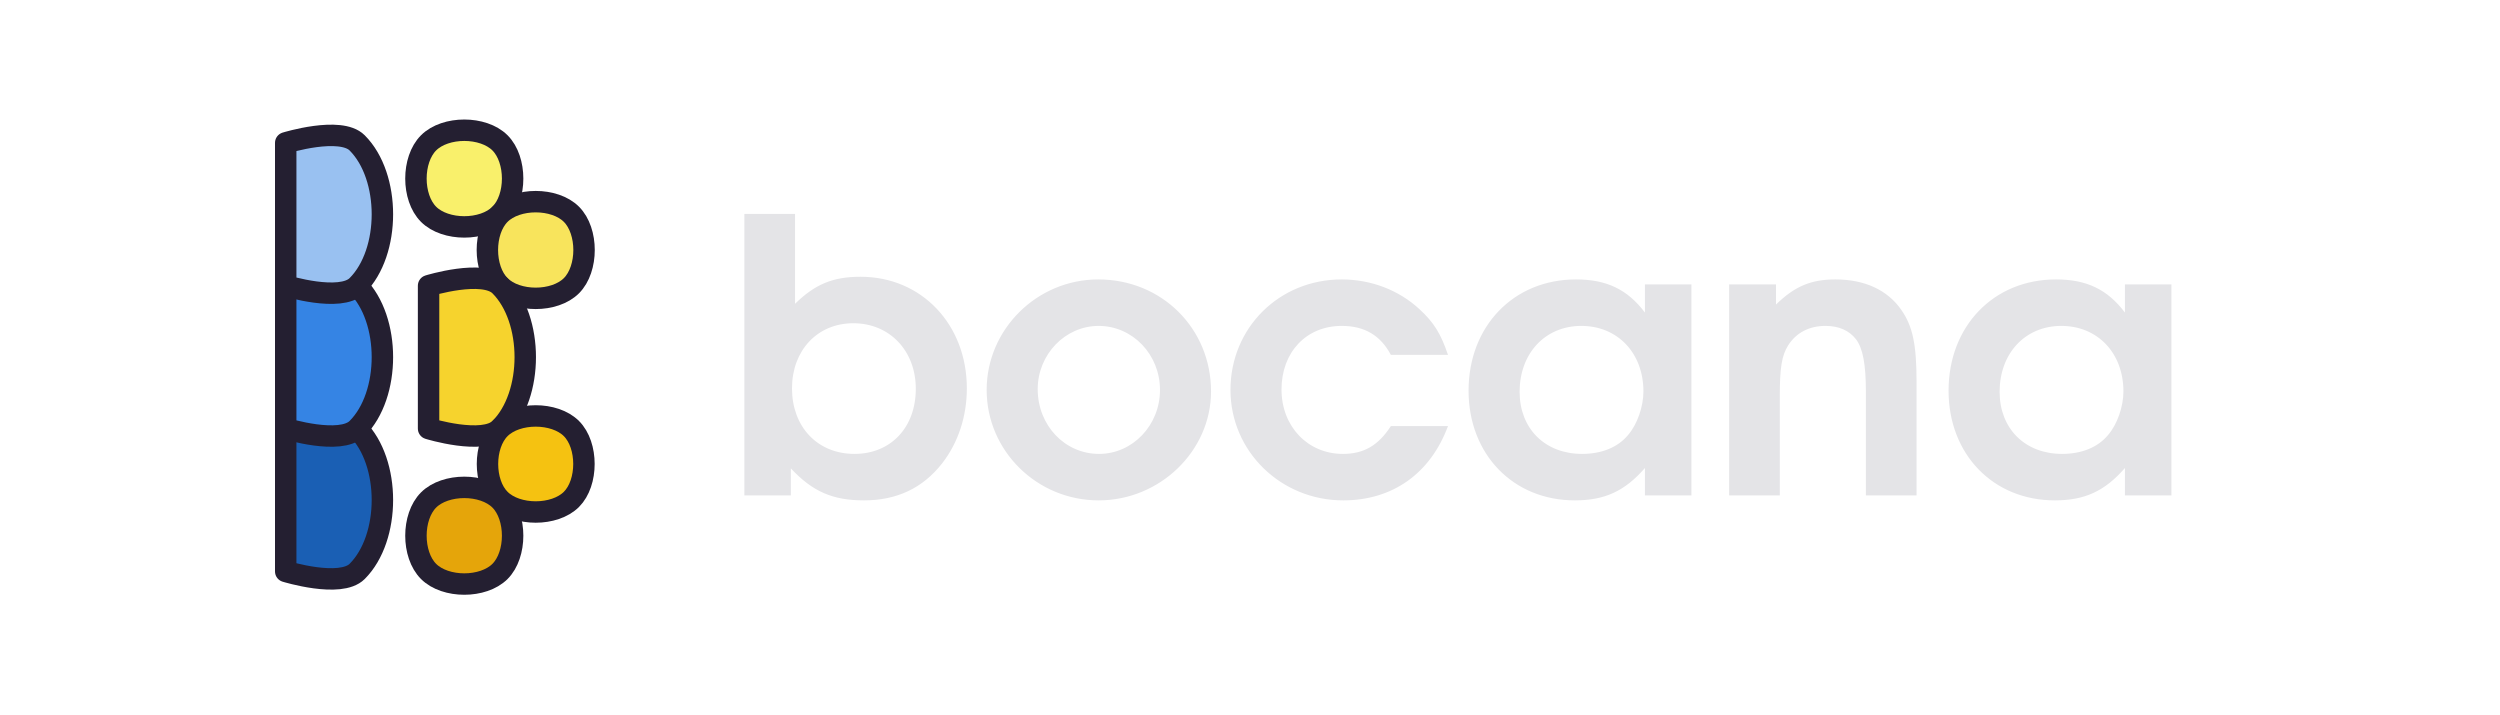
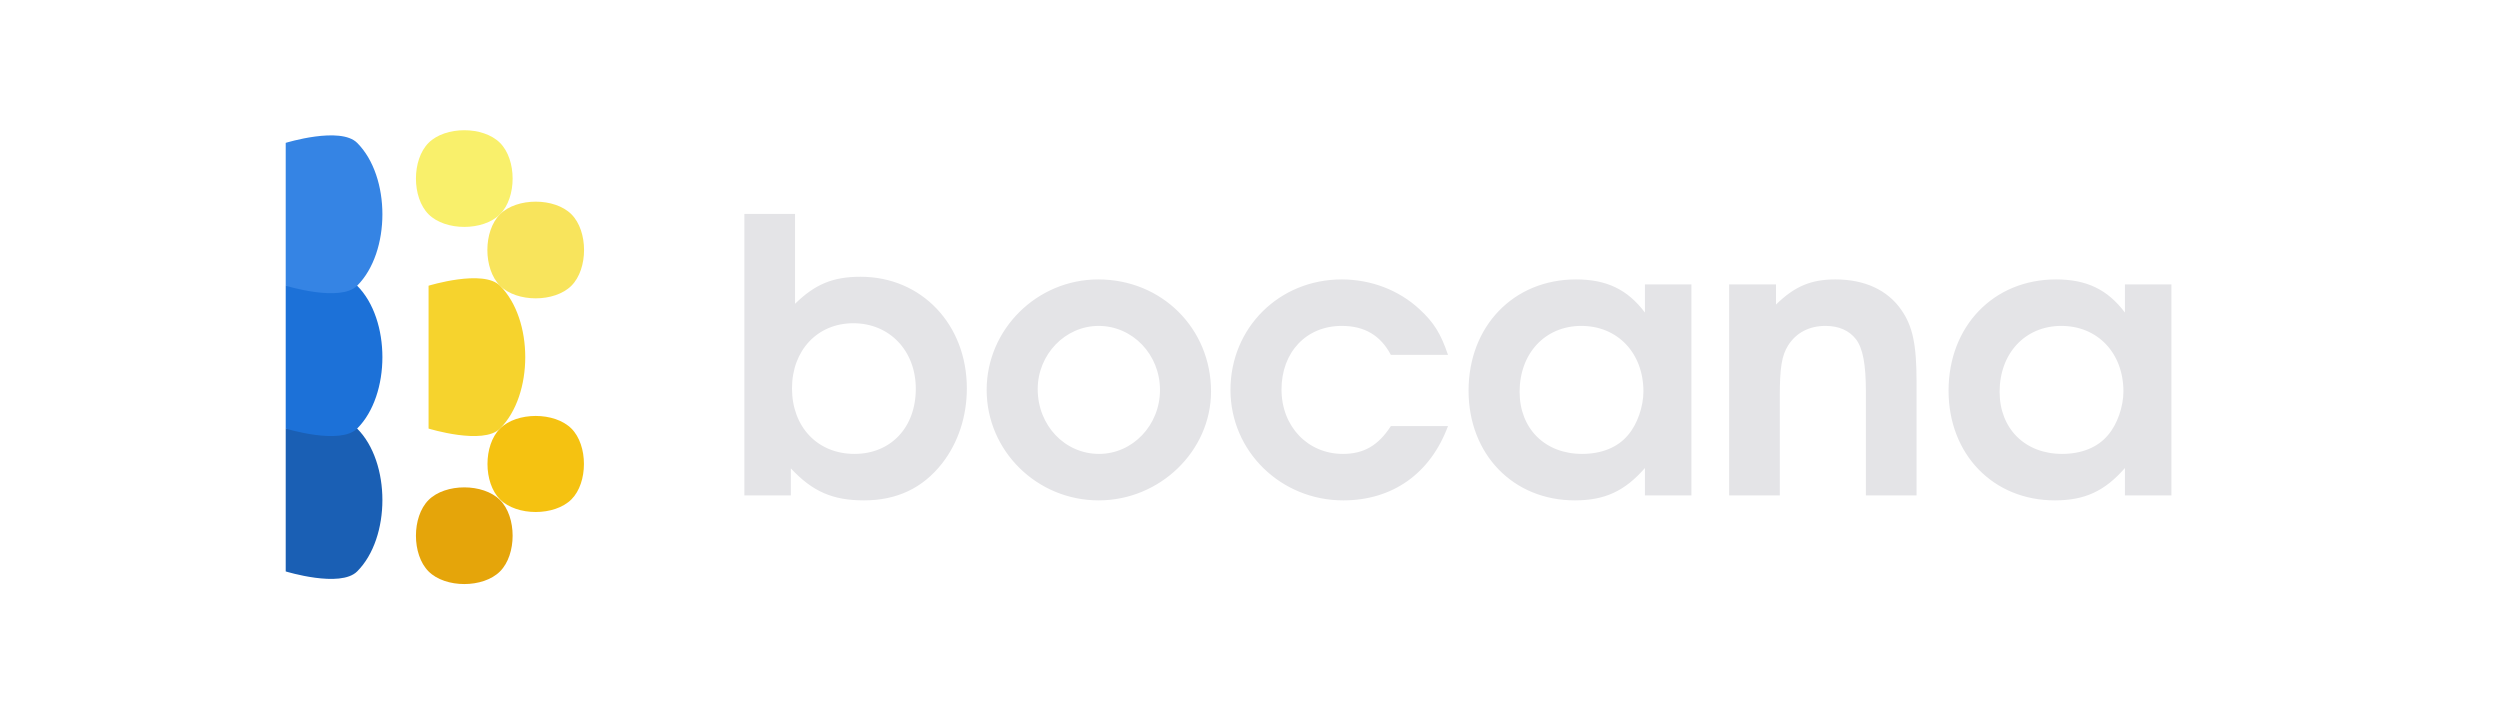
<svg xmlns="http://www.w3.org/2000/svg" width="3500" height="1000" viewBox="0 0 926.042 264.583" version="1.1" id="svg1">
  <defs id="defs1" />
  <g id="layer1" style="display:none">
-     <g id="g3">
-       <text xml:space="preserve" style="font-style:normal;font-variant:normal;font-weight:600;font-stretch:normal;font-size:141.111px;font-family:'URW Gothic';-inkscape-font-specification:'URW Gothic, Semi-Bold';font-variant-ligatures:normal;font-variant-caps:normal;font-variant-numeric:normal;font-variant-east-asian:normal;text-align:start;writing-mode:lr-tb;direction:ltr;text-anchor:start;fill:#241f31;stroke:#241f31;stroke-width:7.938;stroke-linecap:round;stroke-linejoin:round" x="268.108" y="183.515" id="text1-9">
-         <tspan id="tspan1-2" style="font-style:normal;font-variant:normal;font-weight:600;font-stretch:normal;font-size:141.111px;font-family:'URW Gothic';-inkscape-font-specification:'URW Gothic, Semi-Bold';font-variant-ligatures:normal;font-variant-caps:normal;font-variant-numeric:normal;font-variant-east-asian:normal;stroke:none;stroke-width:7.938" x="268.108" y="183.515">bocana</tspan>
-       </text>
-       <path id="rect3-6-0-1" style="fill:#f9f06b;stroke:#241f31;stroke-width:7.938;stroke-linecap:round;stroke-linejoin:round" d="m 158.75,52.917 c 6.236,-6.236 20.222,-6.236 26.458,0 6.236,6.236 6.236,20.222 0,26.458 -6.236,6.236 -20.222,6.236 -26.458,0 -6.236,-6.236 -6.236,-20.222 0,-26.458 z" />
-       <path id="rect4-0-2-5" style="fill:#f8e45c;stroke:#241f31;stroke-width:7.938;stroke-linecap:round;stroke-linejoin:round" d="m 185.208,79.375 c 6.236,-6.236 20.222,-6.236 26.458,0 6.236,6.236 6.236,20.222 0,26.458 -6.236,6.236 -20.222,6.236 -26.458,0 -6.236,-6.236 -6.236,-20.222 0,-26.458 z" />
-       <path id="rect5-5-3-5" style="fill:#f6d32d;stroke:#241f31;stroke-width:7.938;stroke-linecap:round;stroke-linejoin:round" d="m 158.75,105.833 c 0,0 20.222,-6.236 26.458,0 12.473,12.473 12.473,40.444 0,52.917 -6.236,6.236 -26.458,0 -26.458,0 z" />
-       <path id="rect7-0-7-4" style="fill:#f5c211;stroke:#241f31;stroke-width:7.938;stroke-linecap:round;stroke-linejoin:round" d="m 185.208,158.75 c 6.236,-6.236 20.222,-6.236 26.458,0 6.182,6.182 6.182,20.047 0,26.229 -6.236,6.236 -20.222,6.236 -26.458,0 -6.182,-6.182 -6.182,-20.047 0,-26.229 z" />
-       <path id="rect8-2-5-7" style="fill:#e5a50a;stroke:#241f31;stroke-width:7.938;stroke-linecap:round;stroke-linejoin:round" d="m 158.75,185.208 c 6.236,-6.236 20.222,-6.236 26.458,0 6.236,6.236 6.236,20.222 0,26.458 -6.236,6.236 -20.222,6.236 -26.458,0 -6.236,-6.236 -6.236,-20.222 0,-26.458 z" />
-       <path id="rect9-9-9-6" style="fill:#1a5fb4;stroke:#241f31;stroke-width:7.938;stroke-linecap:round;stroke-linejoin:round" d="m 132.292,158.75 c -6.236,-6.236 -26.458,0 -26.458,0 v 52.917 c 0,0 20.222,6.236 26.458,0 12.473,-12.473 12.473,-40.444 0,-52.917 z" />
-       <path id="rect9-9-9-7-5" style="fill:#3584e4;stroke:#241f31;stroke-width:7.938;stroke-linecap:round;stroke-linejoin:round" d="m 132.292,105.833 c -6.236,-6.236 -26.458,0 -26.458,0 v 52.917 c 0,0 20.222,6.236 26.458,0 12.473,-12.473 12.473,-40.444 0,-52.917 z" />
-       <path id="rect9-9-9-3-6" style="fill:#99c1f1;stroke:#241f31;stroke-width:7.938;stroke-linecap:round;stroke-linejoin:round" d="m 132.292,52.917 c -6.236,-6.236 -26.458,0 -26.458,0 v 52.917 c 0,0 20.222,6.236 26.458,0 12.473,-12.473 12.473,-40.444 0,-52.917 z" />
-     </g>
+     <text xml:space="preserve" style="font-style:normal;font-variant:normal;font-weight:600;font-stretch:normal;font-size:141.111px;font-family:'URW Gothic';-inkscape-font-specification:'URW Gothic, Semi-Bold';font-variant-ligatures:normal;font-variant-caps:normal;font-variant-numeric:normal;font-variant-east-asian:normal;text-align:start;writing-mode:lr-tb;direction:ltr;text-anchor:start;fill:#241f31;stroke:#241f31;stroke-width:7.938;stroke-linecap:round;stroke-linejoin:round" x="268.108" y="183.515" id="text1-9">
+       <tspan id="tspan1-2" style="font-style:normal;font-variant:normal;font-weight:600;font-stretch:normal;font-size:141.111px;font-family:'URW Gothic';-inkscape-font-specification:'URW Gothic, Semi-Bold';font-variant-ligatures:normal;font-variant-caps:normal;font-variant-numeric:normal;font-variant-east-asian:normal;stroke:none;stroke-width:7.938" x="268.108" y="183.515">bocana</tspan>
+     </text>
+     <path id="path1-3" style="fill:#f9f06b;stroke:none;stroke-width:7.938;stroke-linecap:round;stroke-linejoin:round" d="m 158.75,52.917 c 6.236,-6.236 20.222,-6.236 26.458,0 6.236,6.236 6.236,20.222 0,26.458 -6.236,6.236 -20.222,6.236 -26.458,0 -6.236,-6.236 -6.236,-20.222 0,-26.458 z" />
+     <path id="path2-5" style="fill:#f8e45c;stroke:none;stroke-width:7.938;stroke-linecap:round;stroke-linejoin:round" d="m 185.208,79.375 c 6.236,-6.236 20.222,-6.236 26.458,0 6.236,6.236 6.236,20.222 0,26.458 -6.236,6.236 -20.222,6.236 -26.458,0 -6.236,-6.236 -6.236,-20.222 0,-26.458 z" />
+     <path id="path3-6" style="fill:#f6d32d;stroke:none;stroke-width:7.938;stroke-linecap:round;stroke-linejoin:round" d="m 158.75,105.833 c 0,0 20.222,-6.236 26.458,0 12.473,12.473 12.473,40.444 0,52.917 -6.236,6.236 -26.458,0 -26.458,0 z" />
+     <path id="path4-2" style="fill:#f5c211;stroke:none;stroke-width:7.938;stroke-linecap:round;stroke-linejoin:round" d="m 185.208,158.75 c 6.236,-6.236 20.222,-6.236 26.458,0 6.182,6.182 6.182,20.047 0,26.229 -6.236,6.236 -20.222,6.236 -26.458,0 -6.182,-6.182 -6.182,-20.047 0,-26.229 z" />
+     <path id="path5-9" style="fill:#e5a50a;stroke:none;stroke-width:7.938;stroke-linecap:round;stroke-linejoin:round" d="m 158.75,185.208 c 6.236,-6.236 20.222,-6.236 26.458,0 6.236,6.236 6.236,20.222 0,26.458 -6.236,6.236 -20.222,6.236 -26.458,0 -6.236,-6.236 -6.236,-20.222 0,-26.458 z" />
+     <path id="path6-1" style="fill:#1a5fb4;stroke:none;stroke-width:7.938;stroke-linecap:round;stroke-linejoin:round" d="m 132.292,158.75 c -6.236,-6.236 -26.458,0 -26.458,0 v 52.917 c 0,0 20.222,6.236 26.458,0 12.473,-12.473 12.473,-40.444 0,-52.917 z" />
+     <path id="path7-2" style="fill:#1c71d8;stroke:none;stroke-width:7.938;stroke-linecap:round;stroke-linejoin:round" d="m 132.292,105.833 c -6.236,-6.236 -26.458,0 -26.458,0 V 158.75 c 0,0 20.222,6.236 26.458,0 12.473,-12.473 12.473,-40.444 0,-52.917 z" />
+     <path id="path8-7" style="fill:#3584e4;stroke:none;stroke-width:7.938;stroke-linecap:round;stroke-linejoin:round" d="m 132.292,52.917 c -6.236,-6.236 -26.458,0 -26.458,0 v 52.917 c 0,0 20.222,6.236 26.458,0 12.473,-12.473 12.473,-40.444 0,-52.917 z" />
  </g>
-   <g id="g9">
+   <g id="g9" style="display:inline">
    <g id="g8">
      <path style="font-weight:600;font-size:141.111px;font-family:'URW Gothic';-inkscape-font-specification:'URW Gothic, Semi-Bold';fill:#e4e4e7;stroke-width:7.938;stroke-linecap:round;stroke-linejoin:round" d="m 275.728,183.515 h 17.216 v -10.019 c 8.043,8.608 15.522,11.853 27.093,11.853 12.136,0 21.731,-4.516 28.928,-13.688 5.927,-7.62 9.172,-17.357 9.172,-27.799 0,-23.707 -16.792,-41.346 -39.37,-41.346 -10.301,0 -16.933,2.822 -24.271,10.019 V 79.234 h -18.768 z m 40.358,-63.782 c 13.406,0 23.142,10.16 23.142,24.271 0,14.393 -9.313,24.13 -22.719,24.13 -13.688,0 -23.142,-10.019 -23.142,-24.271 0,-14.111 9.454,-24.13 22.719,-24.13 z m 90.734,-16.228 c -22.719,0 -41.346,18.486 -41.346,40.922 0,22.578 18.627,40.922 41.487,40.922 22.719,0 41.628,-18.344 41.628,-40.358 0,-23.283 -18.203,-41.487 -41.769,-41.487 z m 0.141,17.216 c 12.559,0 22.719,10.583 22.719,23.707 0,13.123 -10.16,23.707 -22.578,23.707 -12.7,0 -22.719,-10.583 -22.719,-23.989 0,-12.841 10.16,-23.424 22.578,-23.424 z m 108.232,37.112 c -4.657,7.197 -10.019,10.301 -17.78,10.301 -12.982,0 -22.719,-10.16 -22.719,-23.848 0,-13.829 9.172,-23.566 22.296,-23.566 8.467,0 14.393,3.528 18.203,10.724 h 21.167 c -2.681,-7.902 -5.221,-11.994 -10.583,-16.933 -7.62,-7.056 -17.921,-11.007 -28.787,-11.007 -23.142,0 -41.204,17.921 -41.204,40.922 0,22.719 18.627,40.922 41.769,40.922 18.344,0 32.314,-10.019 38.806,-27.517 z M 626.53,105.339 H 609.314 v 10.442 c -6.491,-8.608 -14.252,-12.277 -25.541,-12.277 -23.142,0 -39.793,17.357 -39.793,41.204 0,23.566 16.51,40.64 39.37,40.64 11.007,0 18.486,-3.387 25.964,-11.994 v 10.16 h 17.216 z m -40.781,15.381 c 13.406,0 23.001,10.019 23.001,24.271 0,5.644 -2.258,12.136 -5.644,16.087 -3.81,4.657 -9.878,7.056 -17.074,7.056 -13.688,0 -23.142,-9.313 -23.142,-23.001 0,-14.252 9.454,-24.412 22.86,-24.412 z m 54.751,62.794 h 18.768 v -36.83 c 0,-10.442 0.706,-14.958 3.104,-18.768 2.963,-4.657 7.761,-7.197 13.829,-7.197 4.939,0 8.749,1.693 11.289,4.939 2.54,3.387 3.669,9.172 3.669,19.614 v 38.241 h 18.768 v -41.91 c 0,-13.97 -1.411,-20.743 -5.644,-26.811 -5.08,-7.338 -13.547,-11.289 -24.412,-11.289 -9.031,0 -15.099,2.54 -22.013,9.313 v -7.479 h -17.357 z m 163.83,-78.175 h -17.216 v 10.442 c -6.491,-8.608 -14.252,-12.277 -25.541,-12.277 -23.142,0 -39.793,17.357 -39.793,41.204 0,23.566 16.51,40.64 39.37,40.64 11.007,0 18.486,-3.387 25.964,-11.994 v 10.16 h 17.216 z m -40.781,15.381 c 13.406,0 23.001,10.019 23.001,24.271 0,5.644 -2.258,12.136 -5.644,16.087 -3.81,4.657 -9.878,7.056 -17.074,7.056 -13.688,0 -23.142,-9.313 -23.142,-23.001 0,-14.252 9.454,-24.412 22.86,-24.412 z" id="text1" aria-label="bocana" />
-       <path id="path1" style="fill:#f9f06b;stroke:#241f31;stroke-width:7.938;stroke-linecap:round;stroke-linejoin:round" d="m 158.75,52.917 c 6.236,-6.236 20.222,-6.236 26.458,0 6.236,6.236 6.236,20.222 0,26.458 -6.236,6.236 -20.222,6.236 -26.458,0 -6.236,-6.236 -6.236,-20.222 0,-26.458 z" />
-       <path id="path2" style="fill:#f8e45c;stroke:#241f31;stroke-width:7.938;stroke-linecap:round;stroke-linejoin:round" d="m 185.208,79.375 c 6.236,-6.236 20.222,-6.236 26.458,0 6.236,6.236 6.236,20.222 0,26.458 -6.236,6.236 -20.222,6.236 -26.458,0 -6.236,-6.236 -6.236,-20.222 0,-26.458 z" />
-       <path id="path3" style="fill:#f6d32d;stroke:#241f31;stroke-width:7.938;stroke-linecap:round;stroke-linejoin:round" d="m 158.75,105.833 c 0,0 20.222,-6.236 26.458,0 12.473,12.473 12.473,40.444 0,52.917 -6.236,6.236 -26.458,0 -26.458,0 z" />
-       <path id="path4" style="fill:#f5c211;stroke:#241f31;stroke-width:7.938;stroke-linecap:round;stroke-linejoin:round" d="m 185.208,158.75 c 6.236,-6.236 20.222,-6.236 26.458,0 6.182,6.182 6.182,20.047 0,26.229 -6.236,6.236 -20.222,6.236 -26.458,0 -6.182,-6.182 -6.182,-20.047 0,-26.229 z" />
-       <path id="path5" style="fill:#e5a50a;stroke:#241f31;stroke-width:7.938;stroke-linecap:round;stroke-linejoin:round" d="m 158.75,185.208 c 6.236,-6.236 20.222,-6.236 26.458,0 6.236,6.236 6.236,20.222 0,26.458 -6.236,6.236 -20.222,6.236 -26.458,0 -6.236,-6.236 -6.236,-20.222 0,-26.458 z" />
-       <path id="path6" style="fill:#1a5fb4;stroke:#241f31;stroke-width:7.938;stroke-linecap:round;stroke-linejoin:round" d="m 132.292,158.75 c -6.236,-6.236 -26.458,0 -26.458,0 v 52.917 c 0,0 20.222,6.236 26.458,0 12.473,-12.473 12.473,-40.444 0,-52.917 z" />
-       <path id="path7" style="fill:#3584e4;stroke:#241f31;stroke-width:7.938;stroke-linecap:round;stroke-linejoin:round" d="m 132.292,105.833 c -6.236,-6.236 -26.458,0 -26.458,0 v 52.917 c 0,0 20.222,6.236 26.458,0 12.473,-12.473 12.473,-40.444 0,-52.917 z" />
-       <path id="path8" style="fill:#99c1f1;stroke:#241f31;stroke-width:7.938;stroke-linecap:round;stroke-linejoin:round" d="m 132.292,52.917 c -6.236,-6.236 -26.458,0 -26.458,0 v 52.917 c 0,0 20.222,6.236 26.458,0 12.473,-12.473 12.473,-40.444 0,-52.917 z" />
+       <path id="path1" style="fill:#f9f06b;stroke:none;stroke-width:7.938;stroke-linecap:round;stroke-linejoin:round" d="m 158.75,52.917 c 6.236,-6.236 20.222,-6.236 26.458,0 6.236,6.236 6.236,20.222 0,26.458 -6.236,6.236 -20.222,6.236 -26.458,0 -6.236,-6.236 -6.236,-20.222 0,-26.458 z" />
+       <path id="path2" style="fill:#f8e45c;stroke:none;stroke-width:7.938;stroke-linecap:round;stroke-linejoin:round" d="m 185.208,79.375 c 6.236,-6.236 20.222,-6.236 26.458,0 6.236,6.236 6.236,20.222 0,26.458 -6.236,6.236 -20.222,6.236 -26.458,0 -6.236,-6.236 -6.236,-20.222 0,-26.458 z" />
+       <path id="path3" style="fill:#f6d32d;stroke:none;stroke-width:7.938;stroke-linecap:round;stroke-linejoin:round" d="m 158.75,105.833 c 0,0 20.222,-6.236 26.458,0 12.473,12.473 12.473,40.444 0,52.917 -6.236,6.236 -26.458,0 -26.458,0 z" />
+       <path id="path4" style="fill:#f5c211;stroke:none;stroke-width:7.938;stroke-linecap:round;stroke-linejoin:round" d="m 185.208,158.75 c 6.236,-6.236 20.222,-6.236 26.458,0 6.182,6.182 6.182,20.047 0,26.229 -6.236,6.236 -20.222,6.236 -26.458,0 -6.182,-6.182 -6.182,-20.047 0,-26.229 z" />
+       <path id="path5" style="fill:#e5a50a;stroke:none;stroke-width:7.938;stroke-linecap:round;stroke-linejoin:round" d="m 158.75,185.208 c 6.236,-6.236 20.222,-6.236 26.458,0 6.236,6.236 6.236,20.222 0,26.458 -6.236,6.236 -20.222,6.236 -26.458,0 -6.236,-6.236 -6.236,-20.222 0,-26.458 z" />
+       <path id="path6" style="fill:#1a5fb4;stroke:none;stroke-width:7.938;stroke-linecap:round;stroke-linejoin:round" d="m 132.292,158.75 c -6.236,-6.236 -26.458,0 -26.458,0 v 52.917 c 0,0 20.222,6.236 26.458,0 12.473,-12.473 12.473,-40.444 0,-52.917 z" />
+       <path id="path7" style="fill:#1c71d8;stroke:none;stroke-width:7.938;stroke-linecap:round;stroke-linejoin:round" d="m 132.292,105.833 c -6.236,-6.236 -26.458,0 -26.458,0 v 52.917 c 0,0 20.222,6.236 26.458,0 12.473,-12.473 12.473,-40.444 0,-52.917 z" />
+       <path id="path8" style="fill:#3584e4;stroke:none;stroke-width:7.938;stroke-linecap:round;stroke-linejoin:round" d="m 132.292,52.917 c -6.236,-6.236 -26.458,0 -26.458,0 v 52.917 c 0,0 20.222,6.236 26.458,0 12.473,-12.473 12.473,-40.444 0,-52.917 z" />
    </g>
  </g>
</svg>
